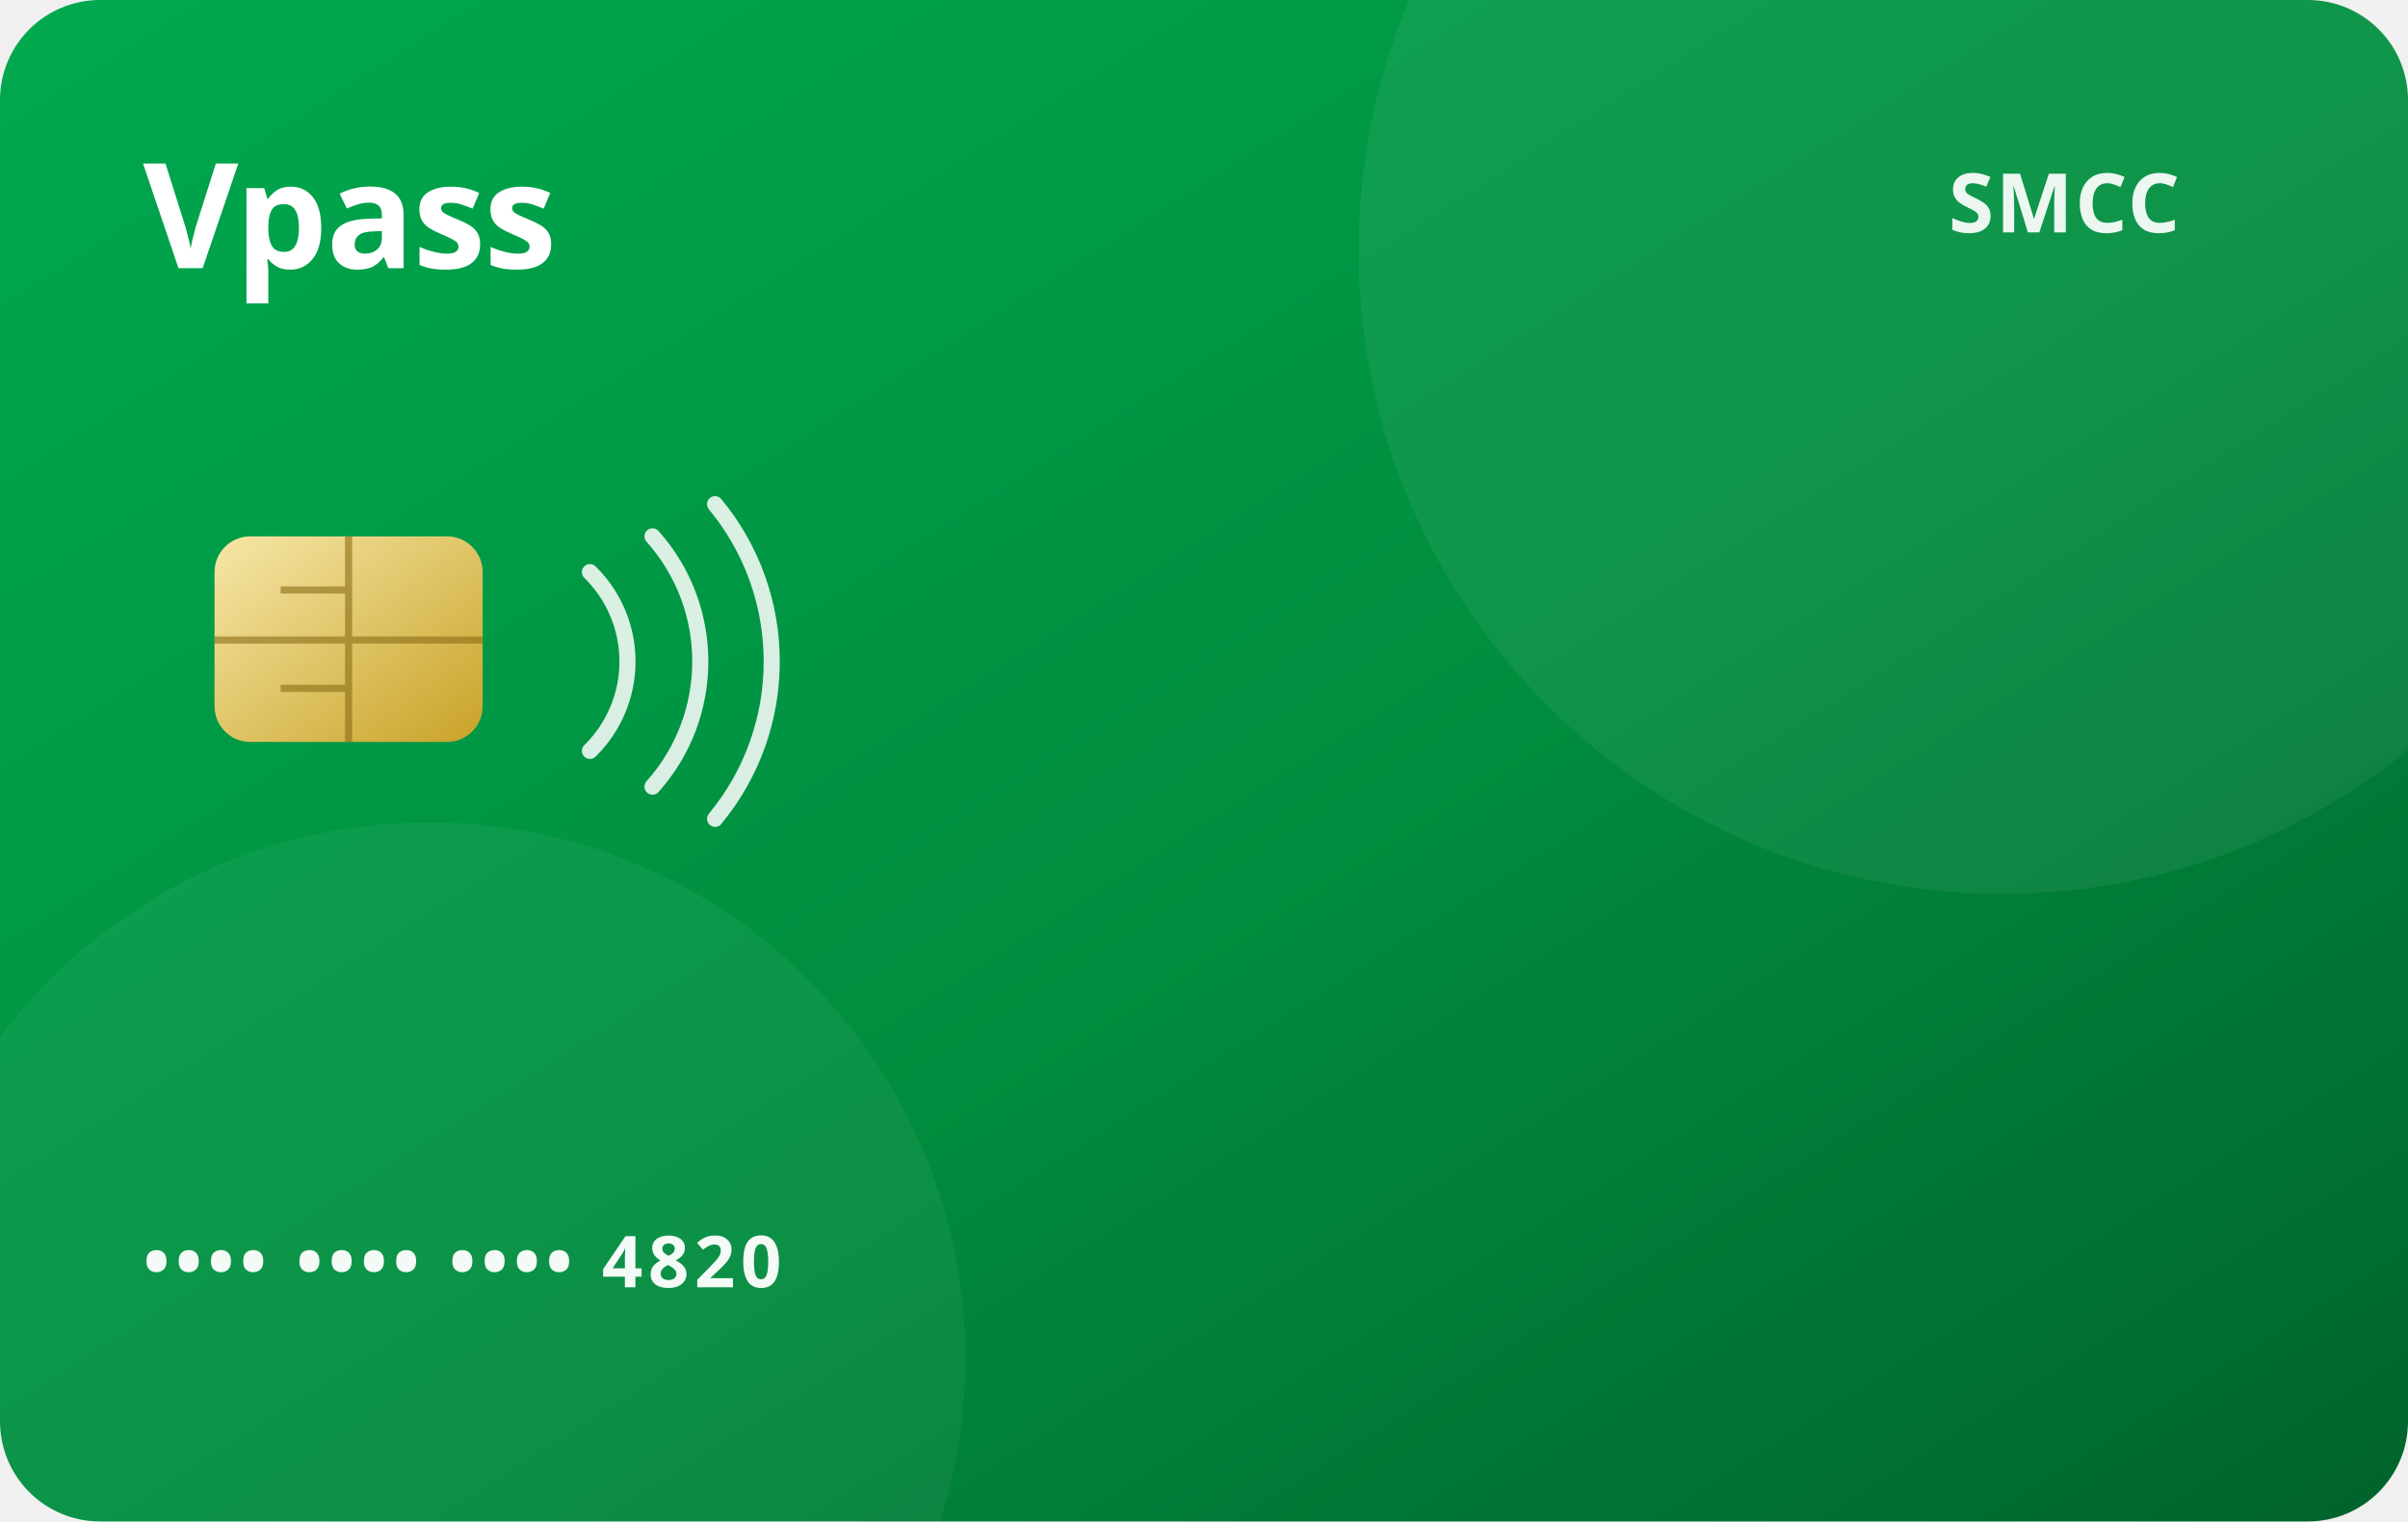
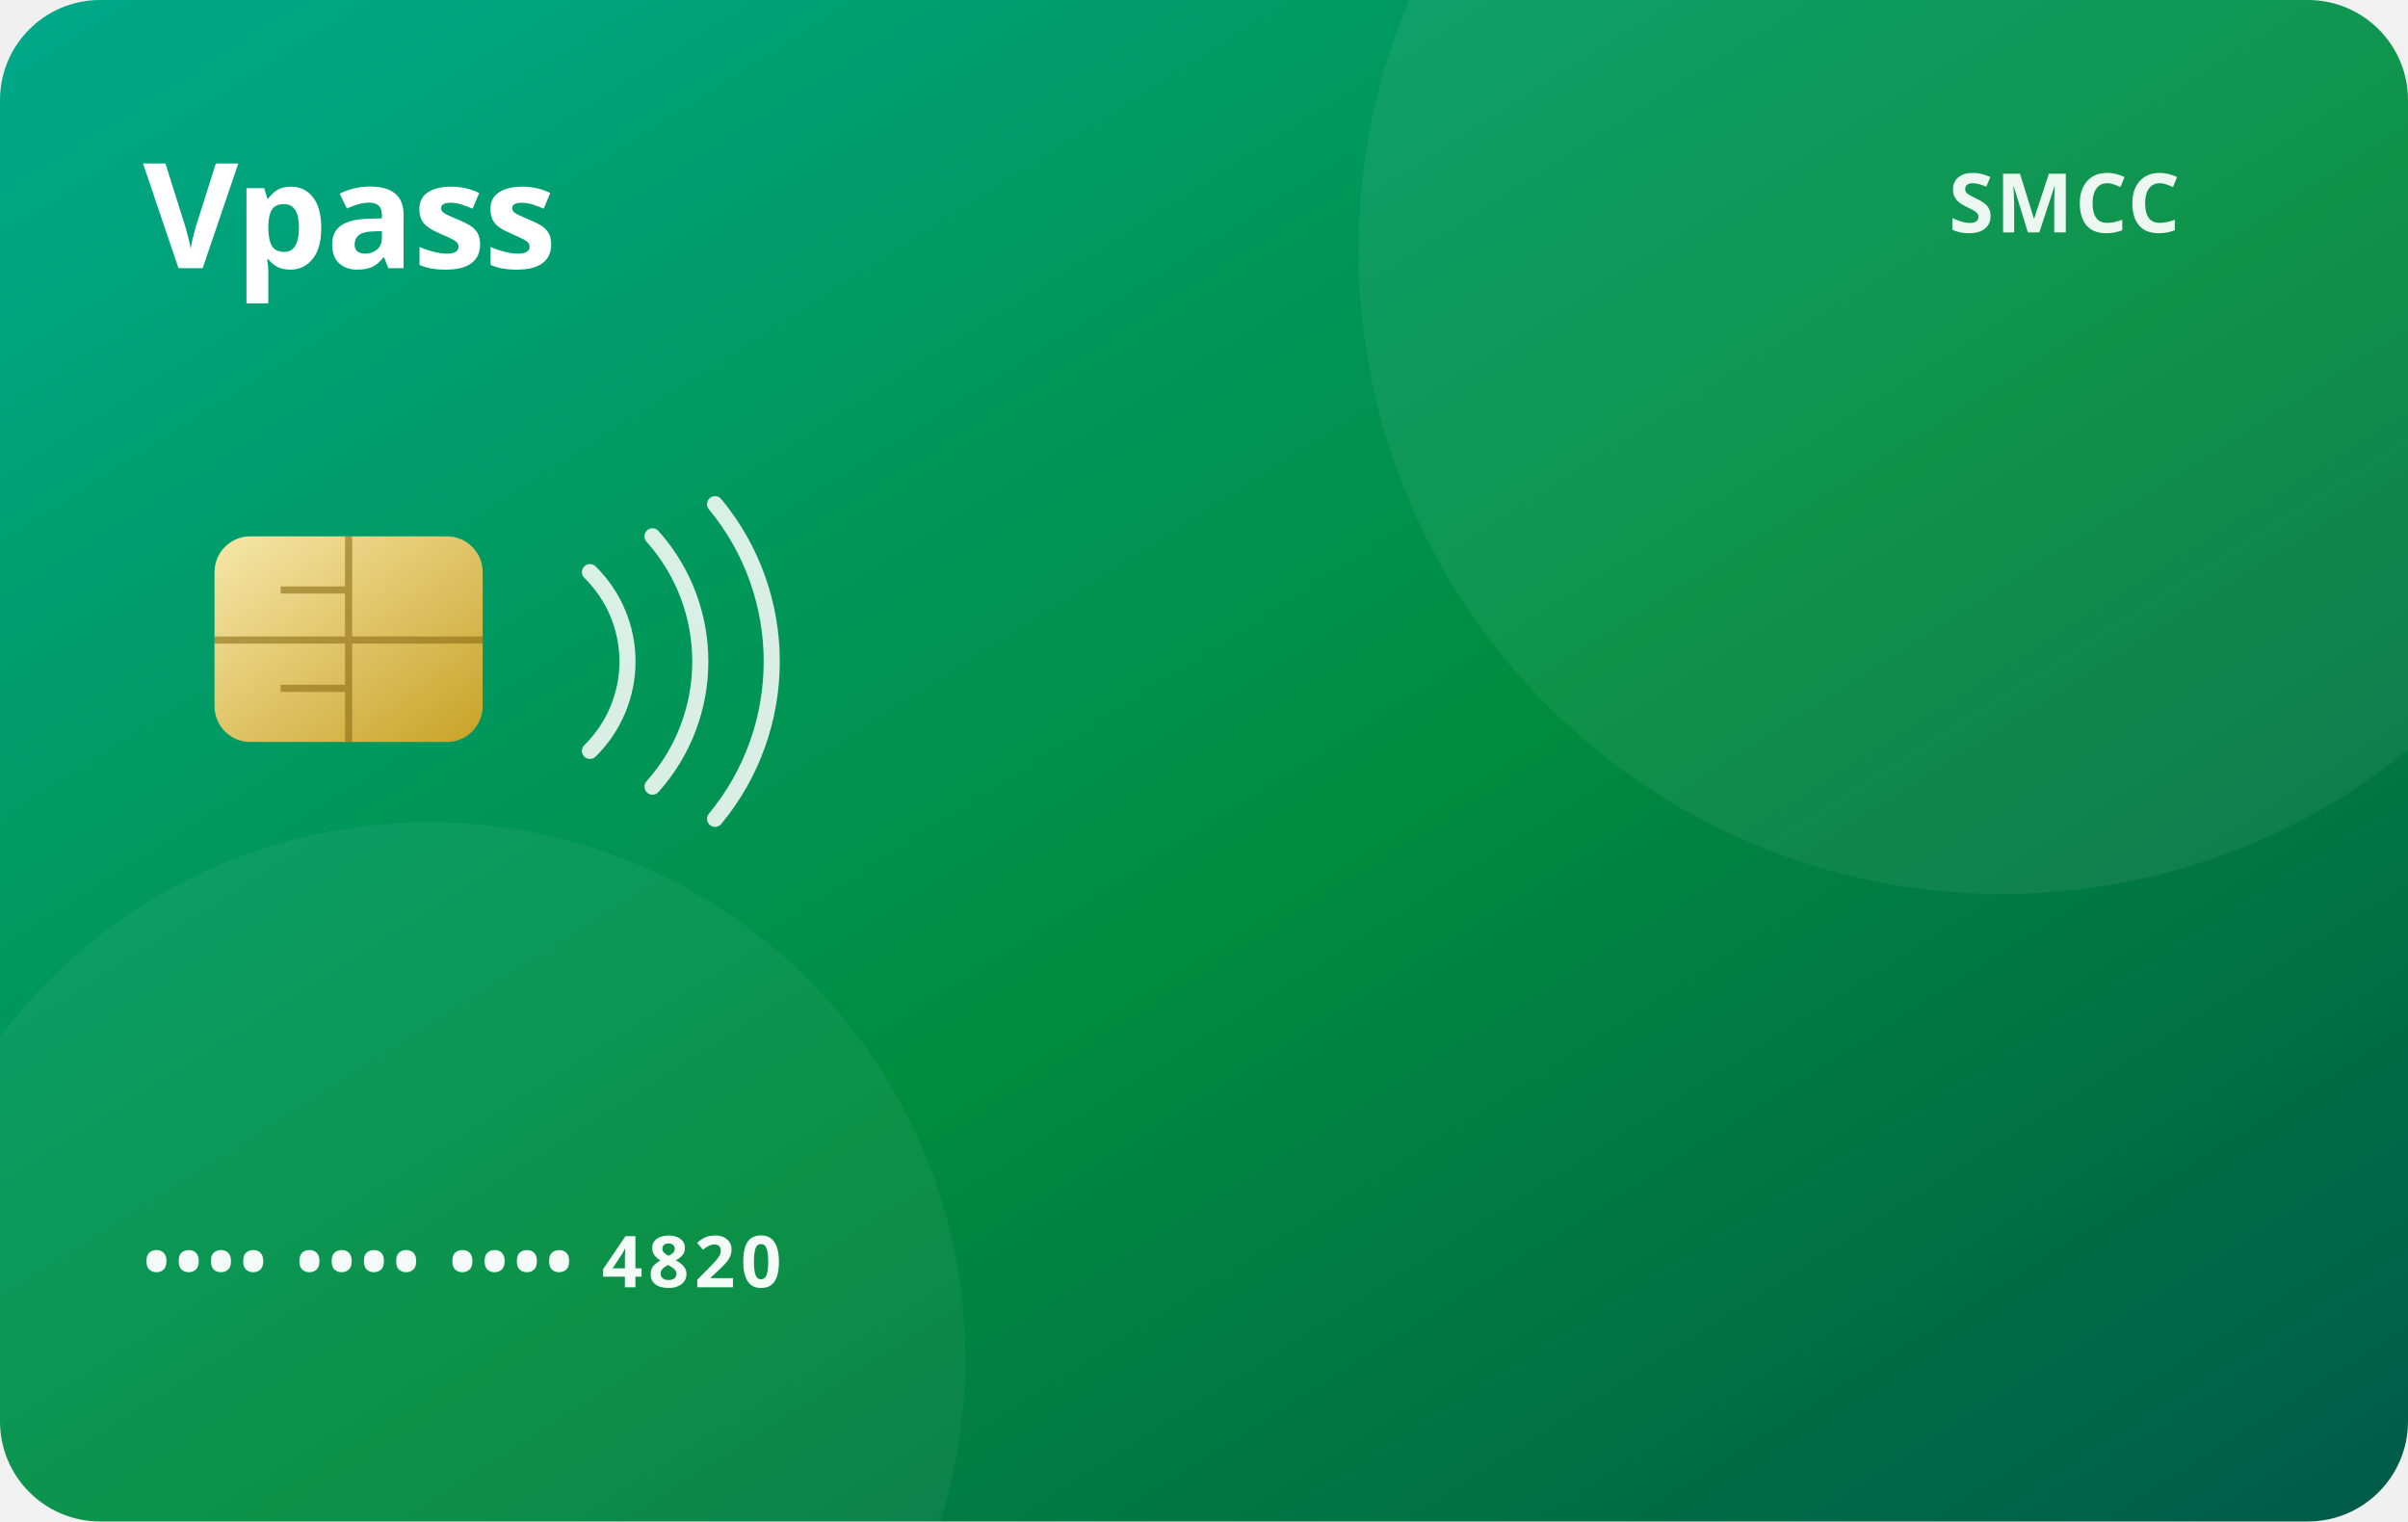
<svg xmlns="http://www.w3.org/2000/svg" viewBox="0 0 1347 851" role="img" aria-label="SMCC Vpass card">
  <defs>
    <linearGradient id="bg" x1="0" y1="0" x2="1" y2="1">
-       <stop offset="0" stop-color="#00A94F" />
+       <stop offset="0" stop-color="#00A98C" />
      <stop offset="0.55" stop-color="#008C3E" />
-       <stop offset="1" stop-color="#00632C" />
+       <stop offset="1" stop-color="#005A4A" />
    </linearGradient>
    <linearGradient id="chip" x1="0" y1="0" x2="1" y2="1">
      <stop offset="0" stop-color="#F6E7A8" />
      <stop offset="1" stop-color="#C9A227" />
    </linearGradient>
  </defs>
  <rect width="1347" height="851" rx="56" fill="url(#bg)" />
  <circle cx="1120" cy="140" r="360" fill="#ffffff" opacity="0.06" />
  <circle cx="240" cy="760" r="300" fill="#ffffff" opacity="0.05" />
  <text x="80" y="150" font-family="'Plus Jakarta Sans',sans-serif" font-size="82" font-weight="800" fill="#ffffff" letter-spacing="-1">Vpass</text>
  <text x="1090" y="130" font-family="'Plus Jakarta Sans',sans-serif" font-size="46" font-weight="800" fill="#ffffff" letter-spacing="1" opacity="0.92">SMCC</text>
  <rect x="120" y="300" width="150" height="115" rx="20" fill="url(#chip)" />
  <path d="M120 358 h150 M195 300 v115 M157 330 h38 M157 385 h38" stroke="#8a6d15" stroke-width="4" opacity="0.6" fill="none" />
  <g stroke="#ffffff" stroke-width="9" fill="none" opacity="0.85" stroke-linecap="round">
    <path d="M330 320 a70 70 0 0 1 0 100" />
    <path d="M365 300 a105 105 0 0 1 0 140" />
    <path d="M400 282 a138 138 0 0 1 0 176" />
  </g>
  <text x="80" y="720" font-family="'Plus Jakarta Sans',sans-serif" font-size="40" font-weight="700" fill="#ffffff" opacity="0.95" letter-spacing="3">•••• •••• •••• 4820</text>
</svg>
